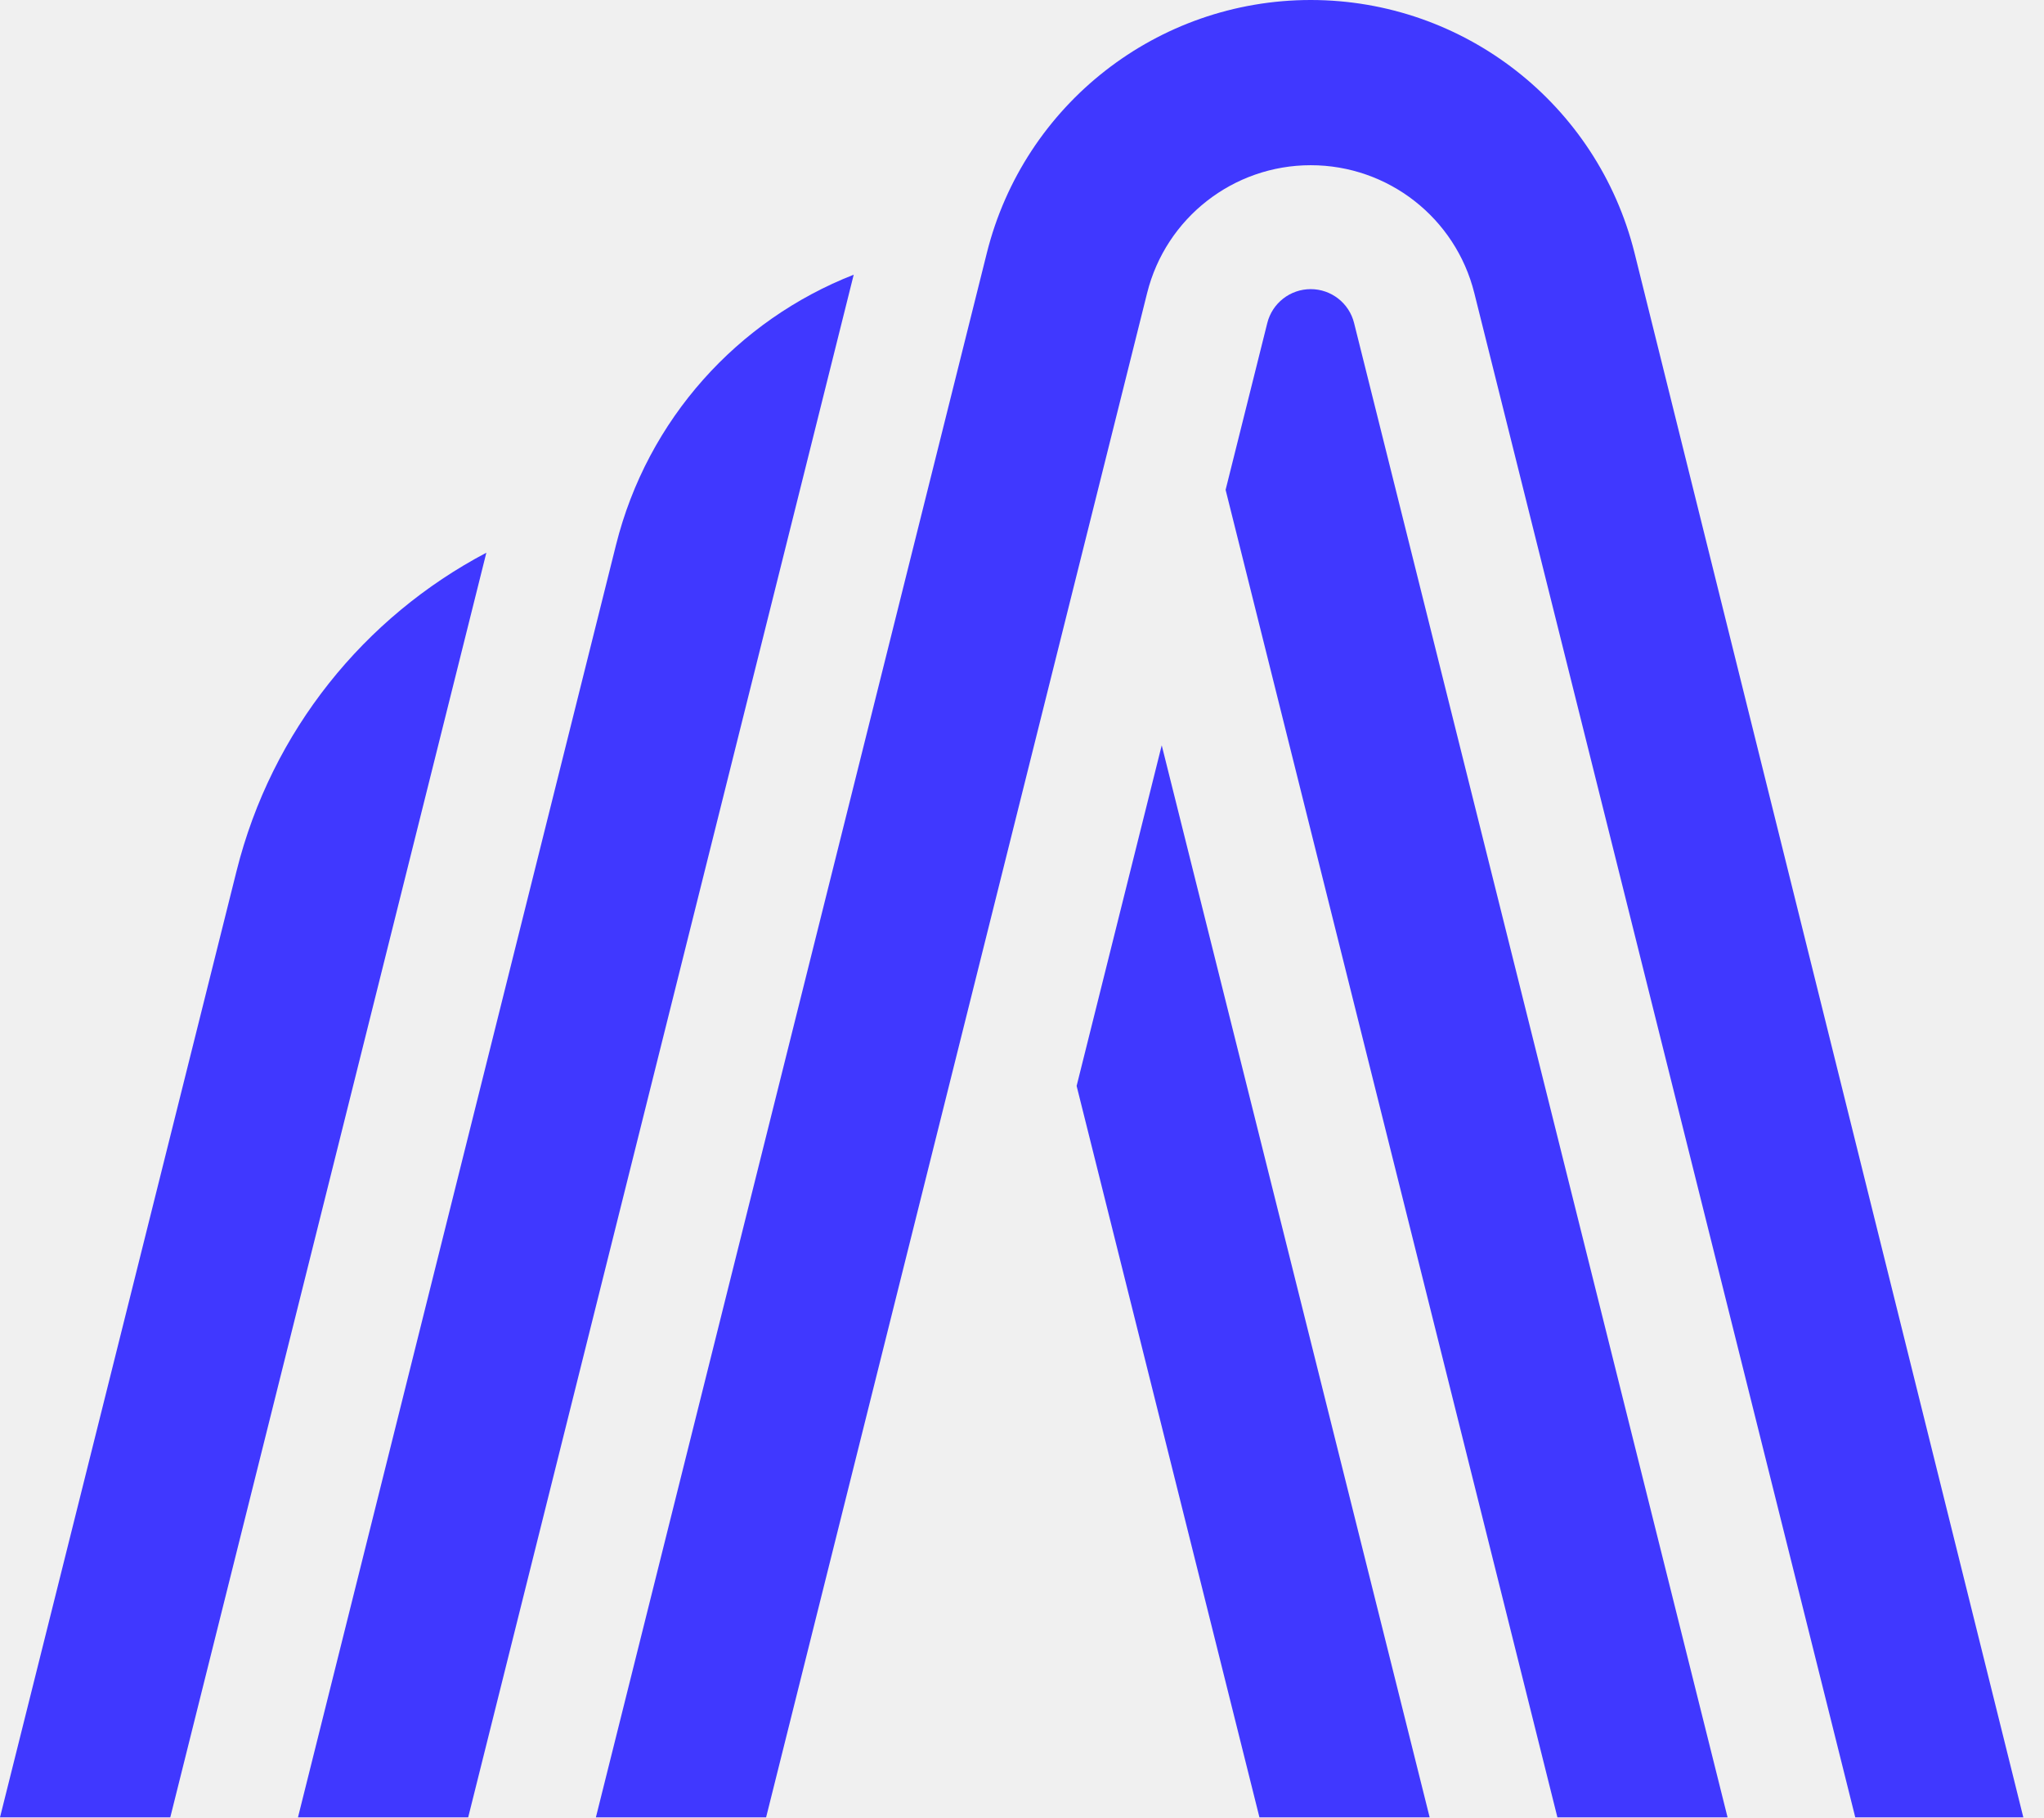
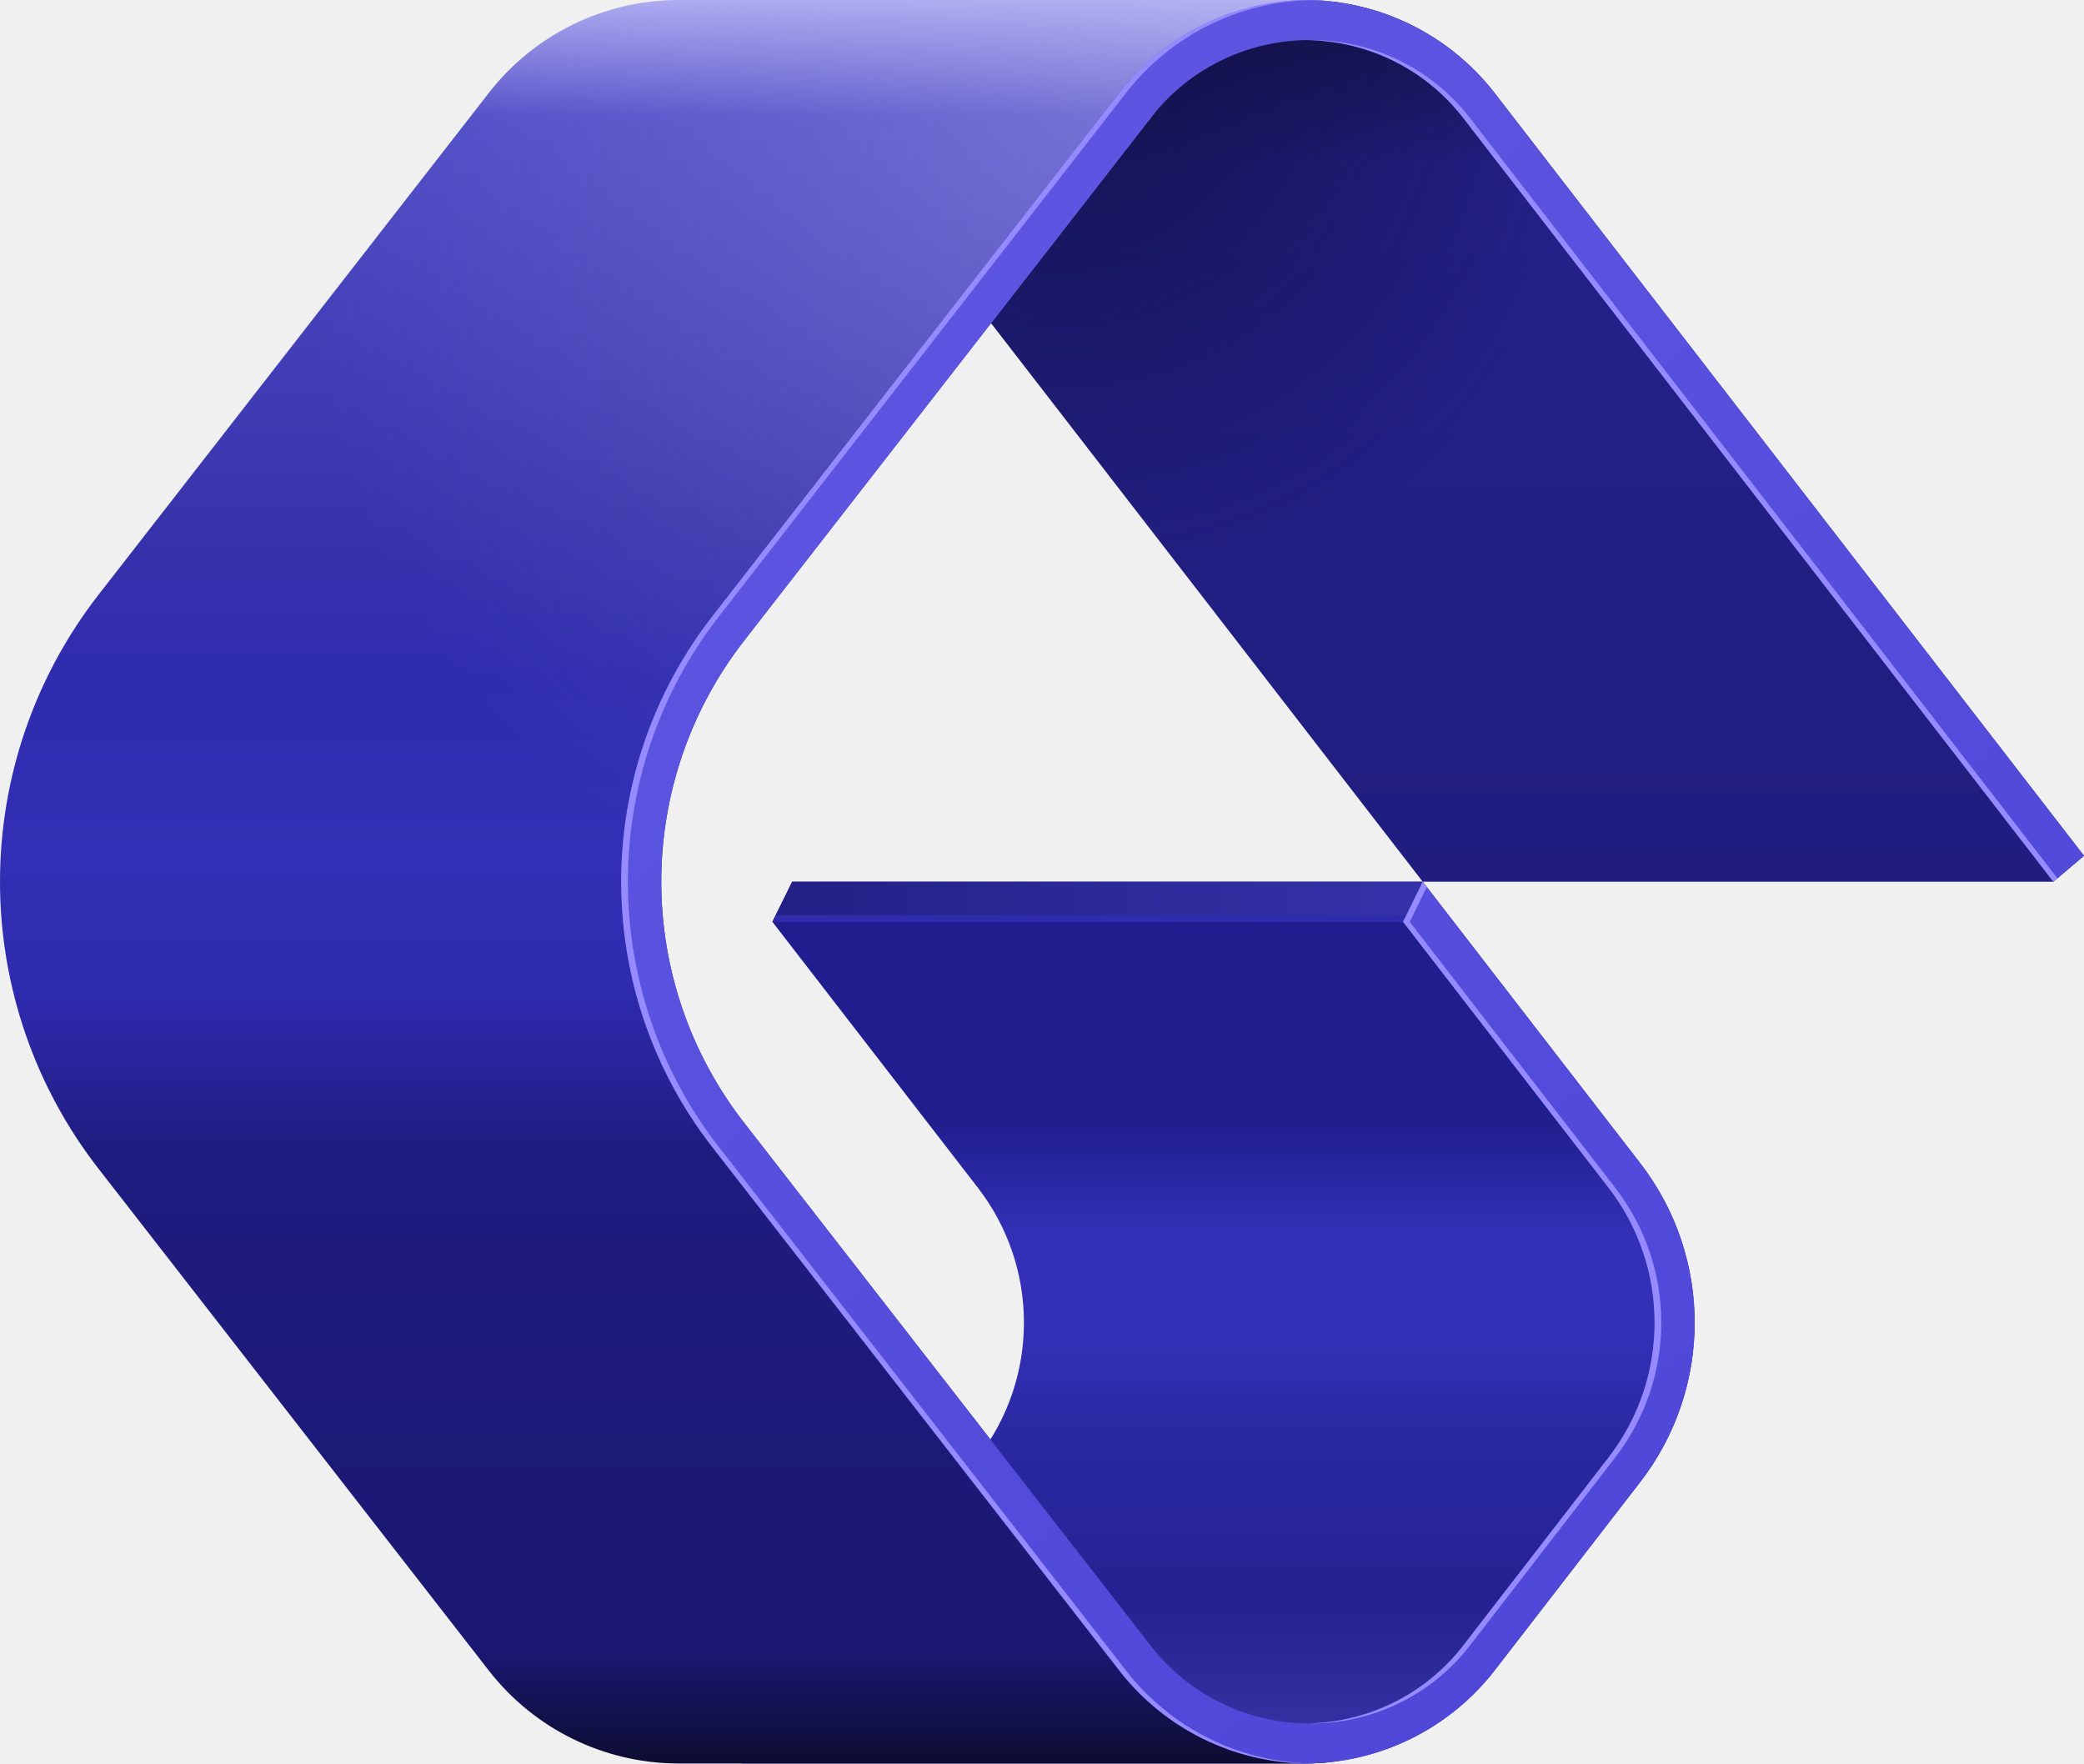
- <svg xmlns="http://www.w3.org/2000/svg" width="36" height="32" viewBox="0 0 36 32" fill="none">
-   <g clip-path="url(#clip0_1434_4127)">
-     <g clip-path="url(#clip1_1434_4127)">
-       <path d="M2.999 32H0L4.166 15.338C4.784 12.865 6.423 10.861 8.566 9.732C6.71 17.155 4.854 24.577 2.999 32Z" fill="#4038FF" />
-       <path d="M8.246 32H5.248L10.849 9.597C11.404 7.376 12.999 5.634 15.036 4.837L8.246 32Z" fill="#4038FF" />
-       <path d="M13.493 32H10.495L17.381 4.453C18.036 1.836 20.387 0 23.085 0C25.783 0 28.134 1.836 28.788 4.453L35.636 32H32.676L25.966 5.159C25.636 3.837 24.448 2.909 23.085 2.909C21.722 2.909 20.534 3.837 20.204 5.159L13.493 32Z" fill="#4038FF" />
-       <path d="M25.18 32H22.182L18.962 19.121L20.461 13.123L25.18 32Z" fill="#4038FF" />
-       <path d="M30.427 32H27.43L21.586 8.625L22.32 5.688C22.408 5.337 22.723 5.091 23.085 5.091C23.446 5.091 23.762 5.337 23.849 5.688L30.427 32Z" fill="#4038FF" />
-     </g>
+ <svg xmlns="http://www.w3.org/2000/svg" width="104" height="88" viewBox="0 0 104 88" fill="none">
+   <g clip-path="url(#clip0_1546_25585)">
+     <path d="M71 44L37 0H65.108C68.824 0 72.331 1.722 74.603 4.663L104 42.706L102.47 44H71Z" fill="url(#paint0_linear_1546_25585)" />
+     <path d="M71 44L37 0H65.108C68.824 0 72.331 1.722 74.603 4.663L104 42.706L102.47 44H71Z" fill="url(#paint1_radial_1546_25585)" />
+     <path d="M71 44H39.53L38.545 46L48.803 59.274C51.864 63.236 51.864 68.764 48.803 72.726L37 88H65.108C68.824 88 72.331 86.278 74.603 83.337L81.858 73.949C85.475 69.267 85.475 62.733 81.858 58.051L71 44Z" fill="url(#paint2_linear_1546_25585)" />
+     <path d="M33.869 0C30.166 0 26.67 1.71 24.397 4.633L4.912 29.685C1.728 33.778 0 38.815 0 44C0 49.185 1.728 54.222 4.912 58.315L24.397 83.367C26.67 86.29 30.166 88 33.869 88H65.108C65.572 88 66.033 87.973 66.488 87.92C63.309 87.552 60.385 85.924 58.397 83.367L37.122 56.014C34.45 52.579 33 48.352 33 44C33 39.648 34.45 35.421 37.122 31.986L58.397 4.633C60.385 2.076 63.309 0.448 66.488 0.08C66.033 0.027 65.572 0 65.108 0H33.869Z" fill="url(#paint3_linear_1546_25585)" />
+     <path d="M33.869 0C30.166 0 26.67 1.71 24.397 4.633L4.912 29.685C1.728 33.778 0 38.815 0 44C0 49.185 1.728 54.222 4.912 58.315L24.397 83.367C26.67 86.29 30.166 88 33.869 88H65.108C65.572 88 66.033 87.973 66.488 87.92C63.309 87.552 60.385 85.924 58.397 83.367L37.122 56.014C34.45 52.579 33 48.352 33 44C33 39.648 34.45 35.421 37.122 31.986L58.397 4.633C60.385 2.076 63.309 0.448 66.488 0.08C66.033 0.027 65.572 0 65.108 0H33.869Z" fill="url(#paint4_radial_1546_25585)" fill-opacity="0.5" />
+     <path d="M71 44H39.532L38.55 46H70.018L71 44Z" fill="url(#paint5_linear_1546_25585)" />
+     <path d="M38.714 45.667H70.182L70.018 46H38.55L38.714 45.667Z" fill="#2F2BAD" />
+     <path d="M65.222 0C68.896 0.035 72.354 1.752 74.603 4.663L104 42.706L102.472 44L73.02 5.885C71.15 3.465 68.276 2.035 65.222 2.001C62.178 2.035 59.313 3.455 57.442 5.861L37.119 31.993C34.45 35.426 33 39.651 33 44C33 48.349 34.45 52.574 37.119 56.007L57.442 82.139C59.313 84.545 62.178 85.965 65.222 85.999C68.276 85.965 71.15 84.535 73.02 82.114L80.275 72.726C83.336 68.764 83.336 63.236 80.275 59.274L70.018 46L71 44L81.858 58.051C85.475 62.733 85.475 69.267 81.858 73.949L74.603 83.337C72.354 86.248 68.896 87.965 65.222 87.999C61.561 87.965 58.113 86.26 55.863 83.367L35.541 57.234C32.598 53.45 31 48.794 31 44C31 39.206 32.598 34.549 35.541 30.765L55.863 4.633C58.113 1.74 61.561 0.035 65.222 0Z" fill="url(#paint6_linear_1546_25585)" />
+     <path d="M65.388 0.003C65.333 0.002 65.277 0.001 65.222 0C61.561 0.035 58.113 1.74 55.863 4.633L35.541 30.765C32.598 34.549 31 39.206 31 44C31 48.794 32.598 53.45 35.541 57.234L55.863 83.367C58.113 86.26 61.561 87.965 65.222 87.999C65.277 87.999 65.333 87.998 65.388 87.997C61.79 87.913 58.413 86.216 56.197 83.367L35.874 57.234C32.931 53.45 31.334 48.794 31.334 44C31.334 39.206 32.931 34.549 35.874 30.765L56.197 4.633C58.413 1.784 61.79 0.087 65.388 0.003Z" fill="url(#paint7_linear_1546_25585)" />
+     <path d="M102.674 43.829L73.354 5.885C71.484 3.465 68.61 2.035 65.555 2.001C65.5 2.001 65.444 2.002 65.388 2.004C68.381 2.088 71.184 3.509 73.02 5.885L102.472 44L102.674 43.829Z" fill="url(#paint8_linear_1546_25585)" />
+     <path d="M65.388 85.996C65.444 85.998 65.5 85.999 65.555 85.999C68.61 85.965 71.484 84.535 73.354 82.114L80.609 72.726C83.67 68.764 83.67 63.236 80.609 59.274L70.351 46L71.204 44.264L71 44L70.018 46L80.275 59.274C83.336 63.236 83.336 68.764 80.275 72.726L73.02 82.114C71.184 84.491 68.381 85.912 65.388 85.996Z" fill="url(#paint9_linear_1546_25585)" />
  </g>
  <defs>
-     <clipPath id="clip0_1434_4127">
-       <rect width="36" height="32" fill="white" />
-     </clipPath>
-     <clipPath id="clip1_1434_4127">
-       <rect width="35.636" height="32" fill="white" />
+     <linearGradient id="paint0_linear_1546_25585" x1="70.5" y1="0" x2="70.5" y2="44" gradientUnits="userSpaceOnUse">
+       <stop offset="0.054" stop-color="#181759" />
+       <stop offset="0.188" stop-color="#242189" />
+       <stop offset="1" stop-color="#201D7F" />
+     </linearGradient>
+     <radialGradient id="paint1_radial_1546_25585" cx="0" cy="0" r="1" gradientUnits="userSpaceOnUse" gradientTransform="translate(52 -3.69958e-06) rotate(67.1955) scale(47.731 42.6059)">
+       <stop stop-color="#111048" />
+       <stop offset="0.637" stop-color="#111048" stop-opacity="0" />
+     </radialGradient>
+     <linearGradient id="paint2_linear_1546_25585" x1="62.5" y1="88" x2="62.5" y2="44" gradientUnits="userSpaceOnUse">
+       <stop stop-color="#3836A6" />
+       <stop offset="0.184" stop-color="#242291" />
+       <stop offset="0.388" stop-color="#2B29A3" />
+       <stop offset="0.478" stop-color="#3330B7" />
+       <stop offset="0.599" stop-color="#3330B7" />
+       <stop offset="0.73" stop-color="#201E8E" />
+     </linearGradient>
+     <linearGradient id="paint3_linear_1546_25585" x1="34" y1="0" x2="34" y2="88" gradientUnits="userSpaceOnUse">
+       <stop stop-color="#AFADF2" />
+       <stop offset="0.066" stop-color="#504DC7" />
+       <stop offset="0.293" stop-color="#3834AC" />
+       <stop offset="0.384" stop-color="#2F2BAE" />
+       <stop offset="0.481" stop-color="#332FB6" />
+       <stop offset="0.562" stop-color="#2F2BAF" />
+       <stop offset="0.653" stop-color="#1F1C80" />
+       <stop offset="0.937" stop-color="#1A1871" />
+       <stop offset="1" stop-color="#0D0C31" />
+     </linearGradient>
+     <radialGradient id="paint4_radial_1546_25585" cx="0" cy="0" r="1" gradientUnits="userSpaceOnUse" gradientTransform="translate(68 -2.11352e-06) rotate(147.095) scale(80.9938 62.5861)">
+       <stop stop-color="#BDBBEF" />
+       <stop offset="0.698" stop-color="#9896DF" stop-opacity="0" />
+     </radialGradient>
+     <linearGradient id="paint5_linear_1546_25585" x1="38.5" y1="45" x2="70.5" y2="45" gradientUnits="userSpaceOnUse">
+       <stop stop-color="white" />
+       <stop offset="0" stop-color="#222085" />
+       <stop offset="1" stop-color="#3532A9" />
+     </linearGradient>
+     <linearGradient id="paint6_linear_1546_25585" x1="31" y1="-6.05599e-05" x2="104" y2="88" gradientUnits="userSpaceOnUse">
+       <stop stop-color="#6159E4" />
+       <stop offset="1" stop-color="#4A43D5" />
+     </linearGradient>
+     <linearGradient id="paint7_linear_1546_25585" x1="66.837" y1="0" x2="66.837" y2="87.999" gradientUnits="userSpaceOnUse">
+       <stop stop-color="#958AFF" />
+       <stop offset="0.5" stop-color="#958AFF" />
+       <stop offset="1" stop-color="#958AFF" />
+     </linearGradient>
+     <linearGradient id="paint8_linear_1546_25585" x1="66.837" y1="0" x2="66.837" y2="87.999" gradientUnits="userSpaceOnUse">
+       <stop stop-color="#958AFF" />
+       <stop offset="0.5" stop-color="#958AFF" />
+       <stop offset="1" stop-color="#958AFF" />
+     </linearGradient>
+     <linearGradient id="paint9_linear_1546_25585" x1="66.837" y1="0" x2="66.837" y2="87.999" gradientUnits="userSpaceOnUse">
+       <stop stop-color="#958AFF" />
+       <stop offset="0.5" stop-color="#958AFF" />
+       <stop offset="1" stop-color="#958AFF" />
+     </linearGradient>
+     <clipPath id="clip0_1546_25585">
+       <rect width="104" height="88" fill="white" />
    </clipPath>
  </defs>
</svg>
